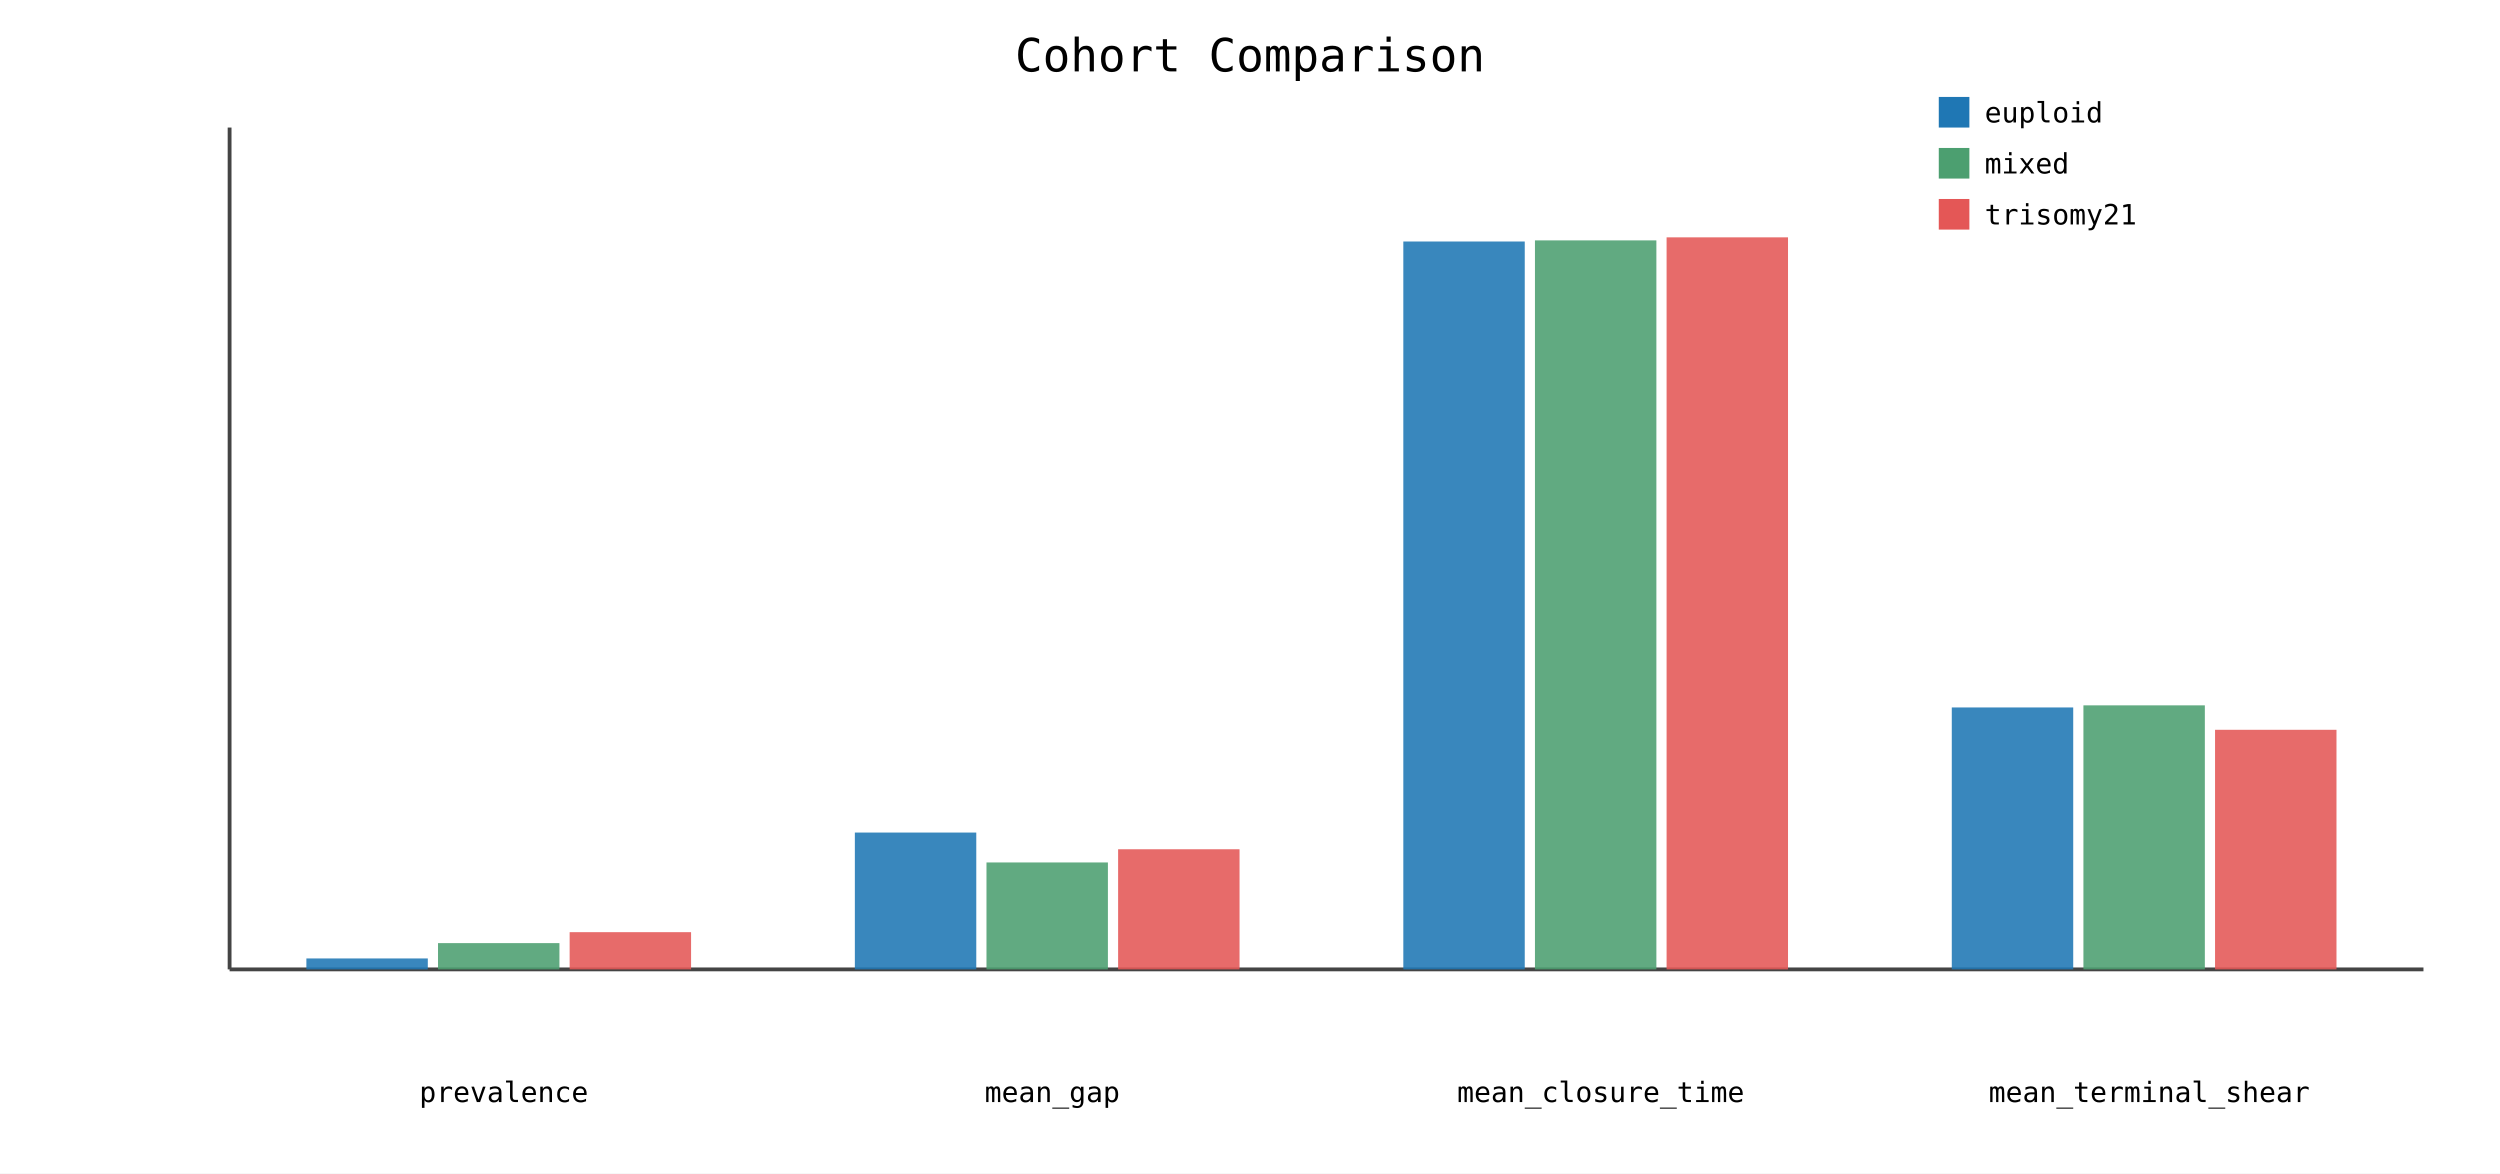
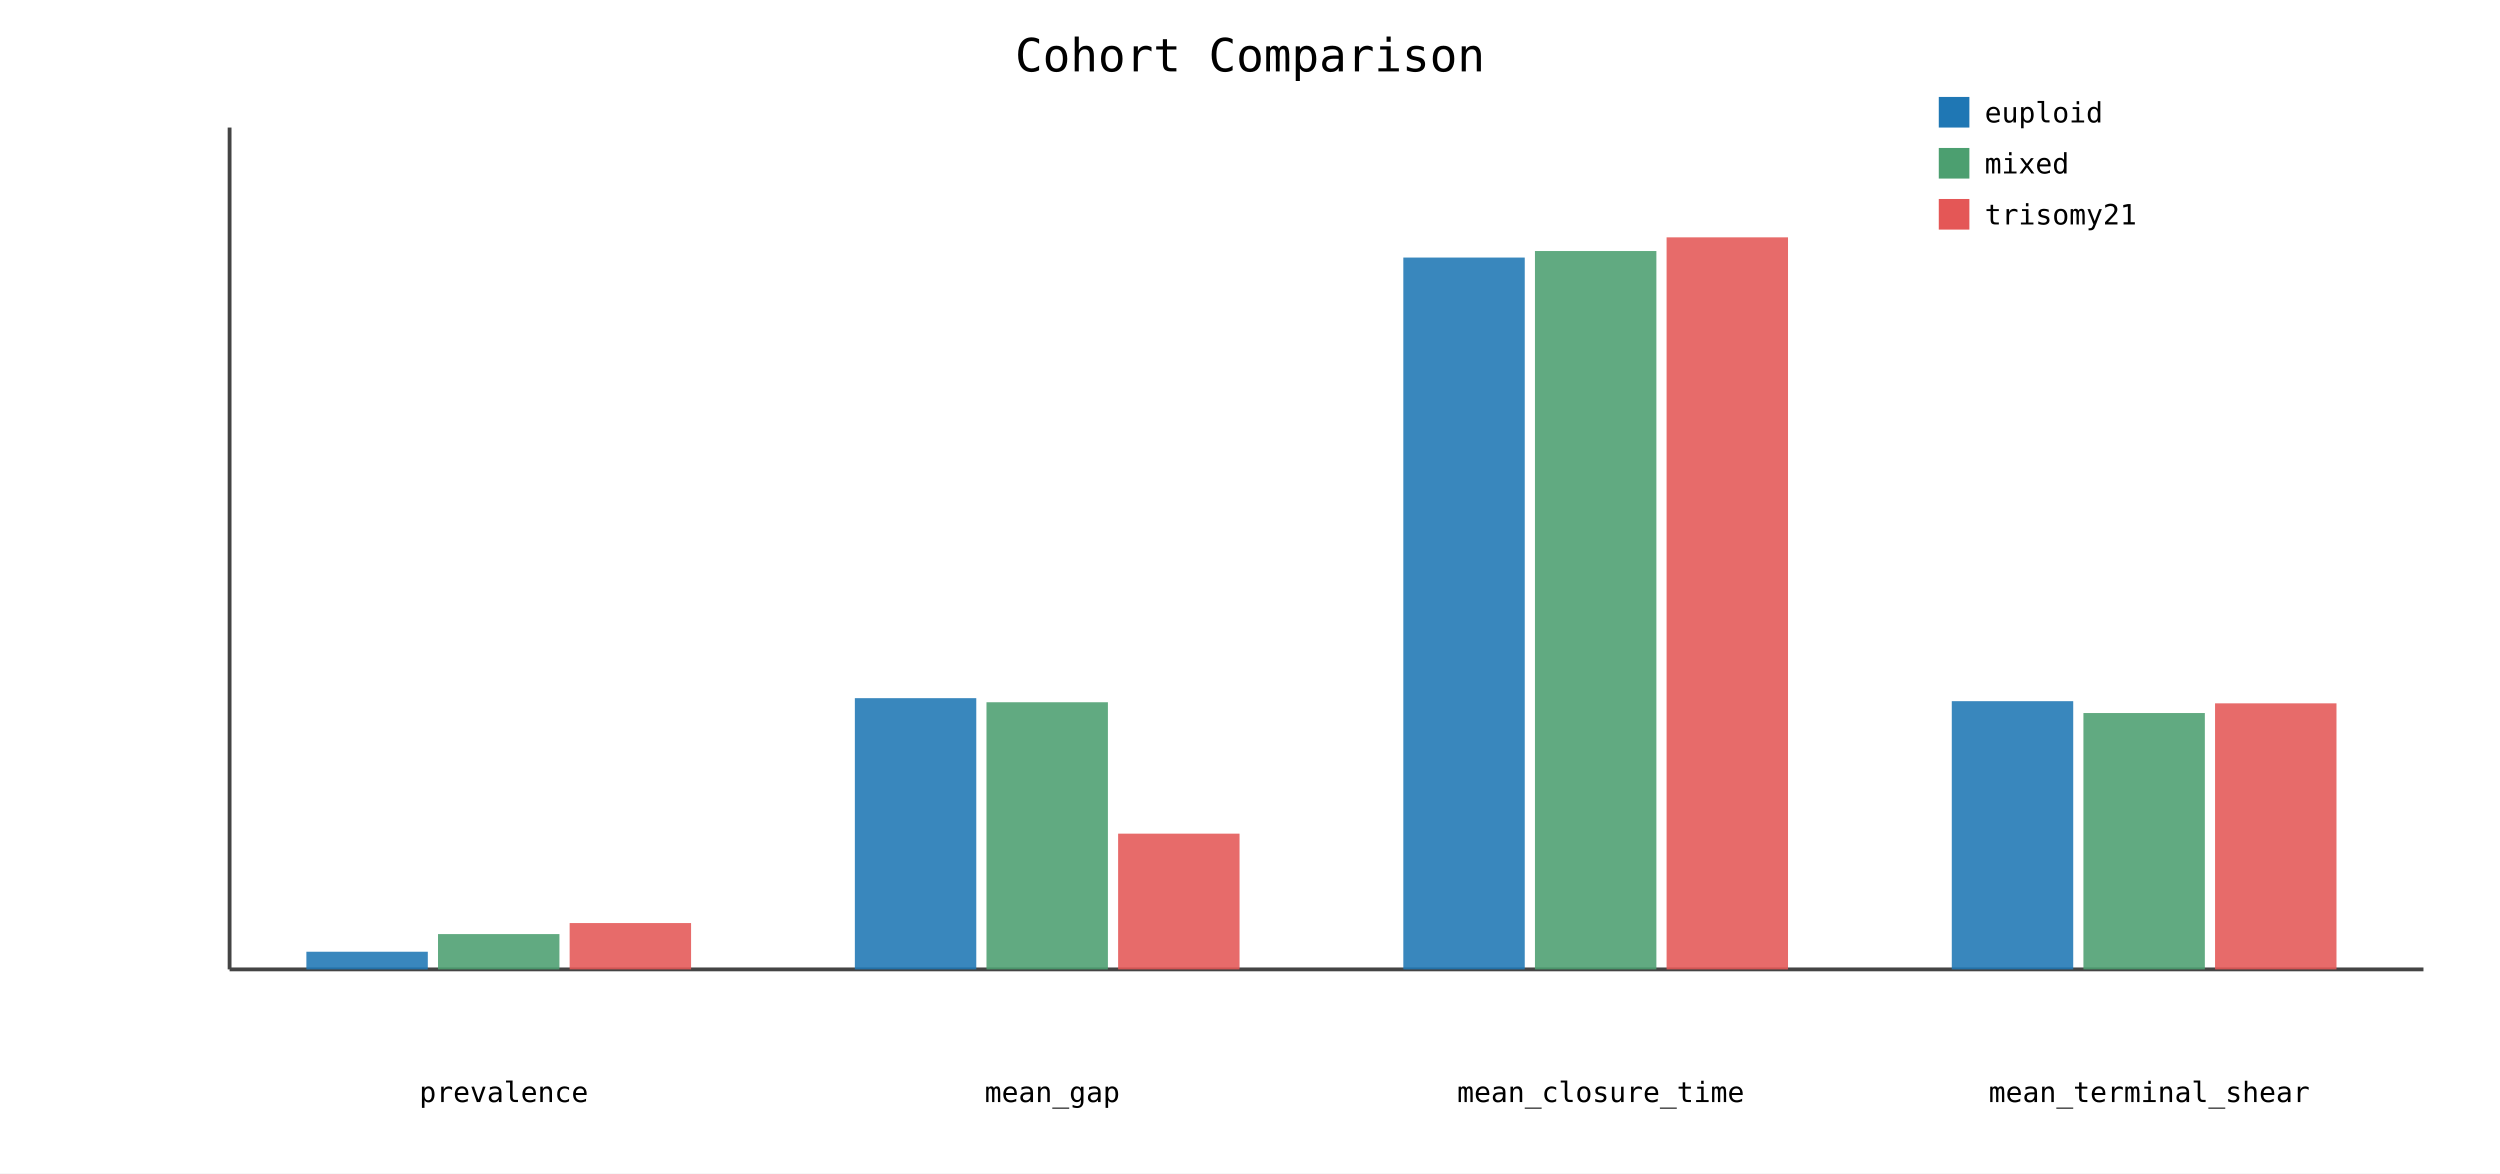
<svg xmlns="http://www.w3.org/2000/svg" width="980" height="460" viewBox="0 0 980 460">
  <rect x="0" y="0" width="980" height="460" fill="#ffffff" />
  <text x="490" y="28" text-anchor="middle" font-family="monospace" font-size="18">Cohort Comparison</text>
  <line x1="90.0" y1="380.0" x2="950.0" y2="380.0" stroke="#444" stroke-width="1.5" />
  <line x1="90.0" y1="50.0" x2="90.0" y2="380.0" stroke="#444" stroke-width="1.5" />
-   <rect x="120.1" y="375.71" width="47.6" height="4.29" fill="#1f77b4" opacity="0.88" />
-   <rect x="171.7" y="369.7" width="47.6" height="10.3" fill="#4c9f70" opacity="0.88" />
-   <rect x="223.3" y="365.41" width="47.6" height="14.59" fill="#e45756" opacity="0.88" />
+   <rect x="120.1" y="373.08" width="47.6" height="6.92" fill="#1f77b4" opacity="0.88" />
+   <rect x="171.7" y="366.16" width="47.6" height="13.84" fill="#4c9f70" opacity="0.88" />
+   <rect x="223.3" y="361.84" width="47.6" height="18.16" fill="#e45756" opacity="0.88" />
  <text x="197.5" y="432" text-anchor="middle" font-family="monospace" font-size="11">prevalence</text>
-   <rect x="335.1" y="326.36" width="47.6" height="53.64" fill="#1f77b4" opacity="0.88" />
-   <rect x="386.7" y="338.08" width="47.6" height="41.92" fill="#4c9f70" opacity="0.88" />
-   <rect x="438.3" y="332.91" width="47.6" height="47.09" fill="#e45756" opacity="0.88" />
+   <rect x="335.1" y="273.68" width="47.6" height="106.32" fill="#1f77b4" opacity="0.88" />
+   <rect x="386.7" y="275.28" width="47.6" height="104.72" fill="#4c9f70" opacity="0.88" />
+   <rect x="438.3" y="326.79" width="47.6" height="53.21" fill="#e45756" opacity="0.88" />
  <text x="412.5" y="432" text-anchor="middle" font-family="monospace" font-size="11">mean_gap</text>
-   <rect x="550.1" y="94.67" width="47.6" height="285.33" fill="#1f77b4" opacity="0.88" />
-   <rect x="601.7" y="94.23" width="47.6" height="285.77" fill="#4c9f70" opacity="0.88" />
+   <rect x="550.1" y="100.96" width="47.6" height="279.04" fill="#1f77b4" opacity="0.88" />
+   <rect x="601.7" y="98.4" width="47.6" height="281.6" fill="#4c9f70" opacity="0.88" />
  <rect x="653.3" y="93.04" width="47.6" height="286.96" fill="#e45756" opacity="0.88" />
  <text x="627.5" y="432" text-anchor="middle" font-family="monospace" font-size="11">mean_closure_time</text>
-   <rect x="765.1" y="277.32" width="47.6" height="102.68" fill="#1f77b4" opacity="0.88" />
-   <rect x="816.7" y="276.5" width="47.6" height="103.5" fill="#4c9f70" opacity="0.88" />
-   <rect x="868.3" y="286.08" width="47.6" height="93.92" fill="#e45756" opacity="0.88" />
+   <rect x="765.1" y="274.86" width="47.6" height="105.14" fill="#1f77b4" opacity="0.88" />
+   <rect x="816.7" y="279.51" width="47.6" height="100.49" fill="#4c9f70" opacity="0.88" />
+   <rect x="868.3" y="275.71" width="47.6" height="104.29" fill="#e45756" opacity="0.88" />
  <text x="842.5" y="432" text-anchor="middle" font-family="monospace" font-size="11">mean_terminal_shear</text>
  <rect x="760" y="38" width="12" height="12" fill="#1f77b4" />
  <text x="778" y="48" font-family="monospace" font-size="11">euploid</text>
  <rect x="760" y="58" width="12" height="12" fill="#4c9f70" />
  <text x="778" y="68" font-family="monospace" font-size="11">mixed</text>
  <rect x="760" y="78" width="12" height="12" fill="#e45756" />
  <text x="778" y="88" font-family="monospace" font-size="11">trisomy21</text>
</svg>
